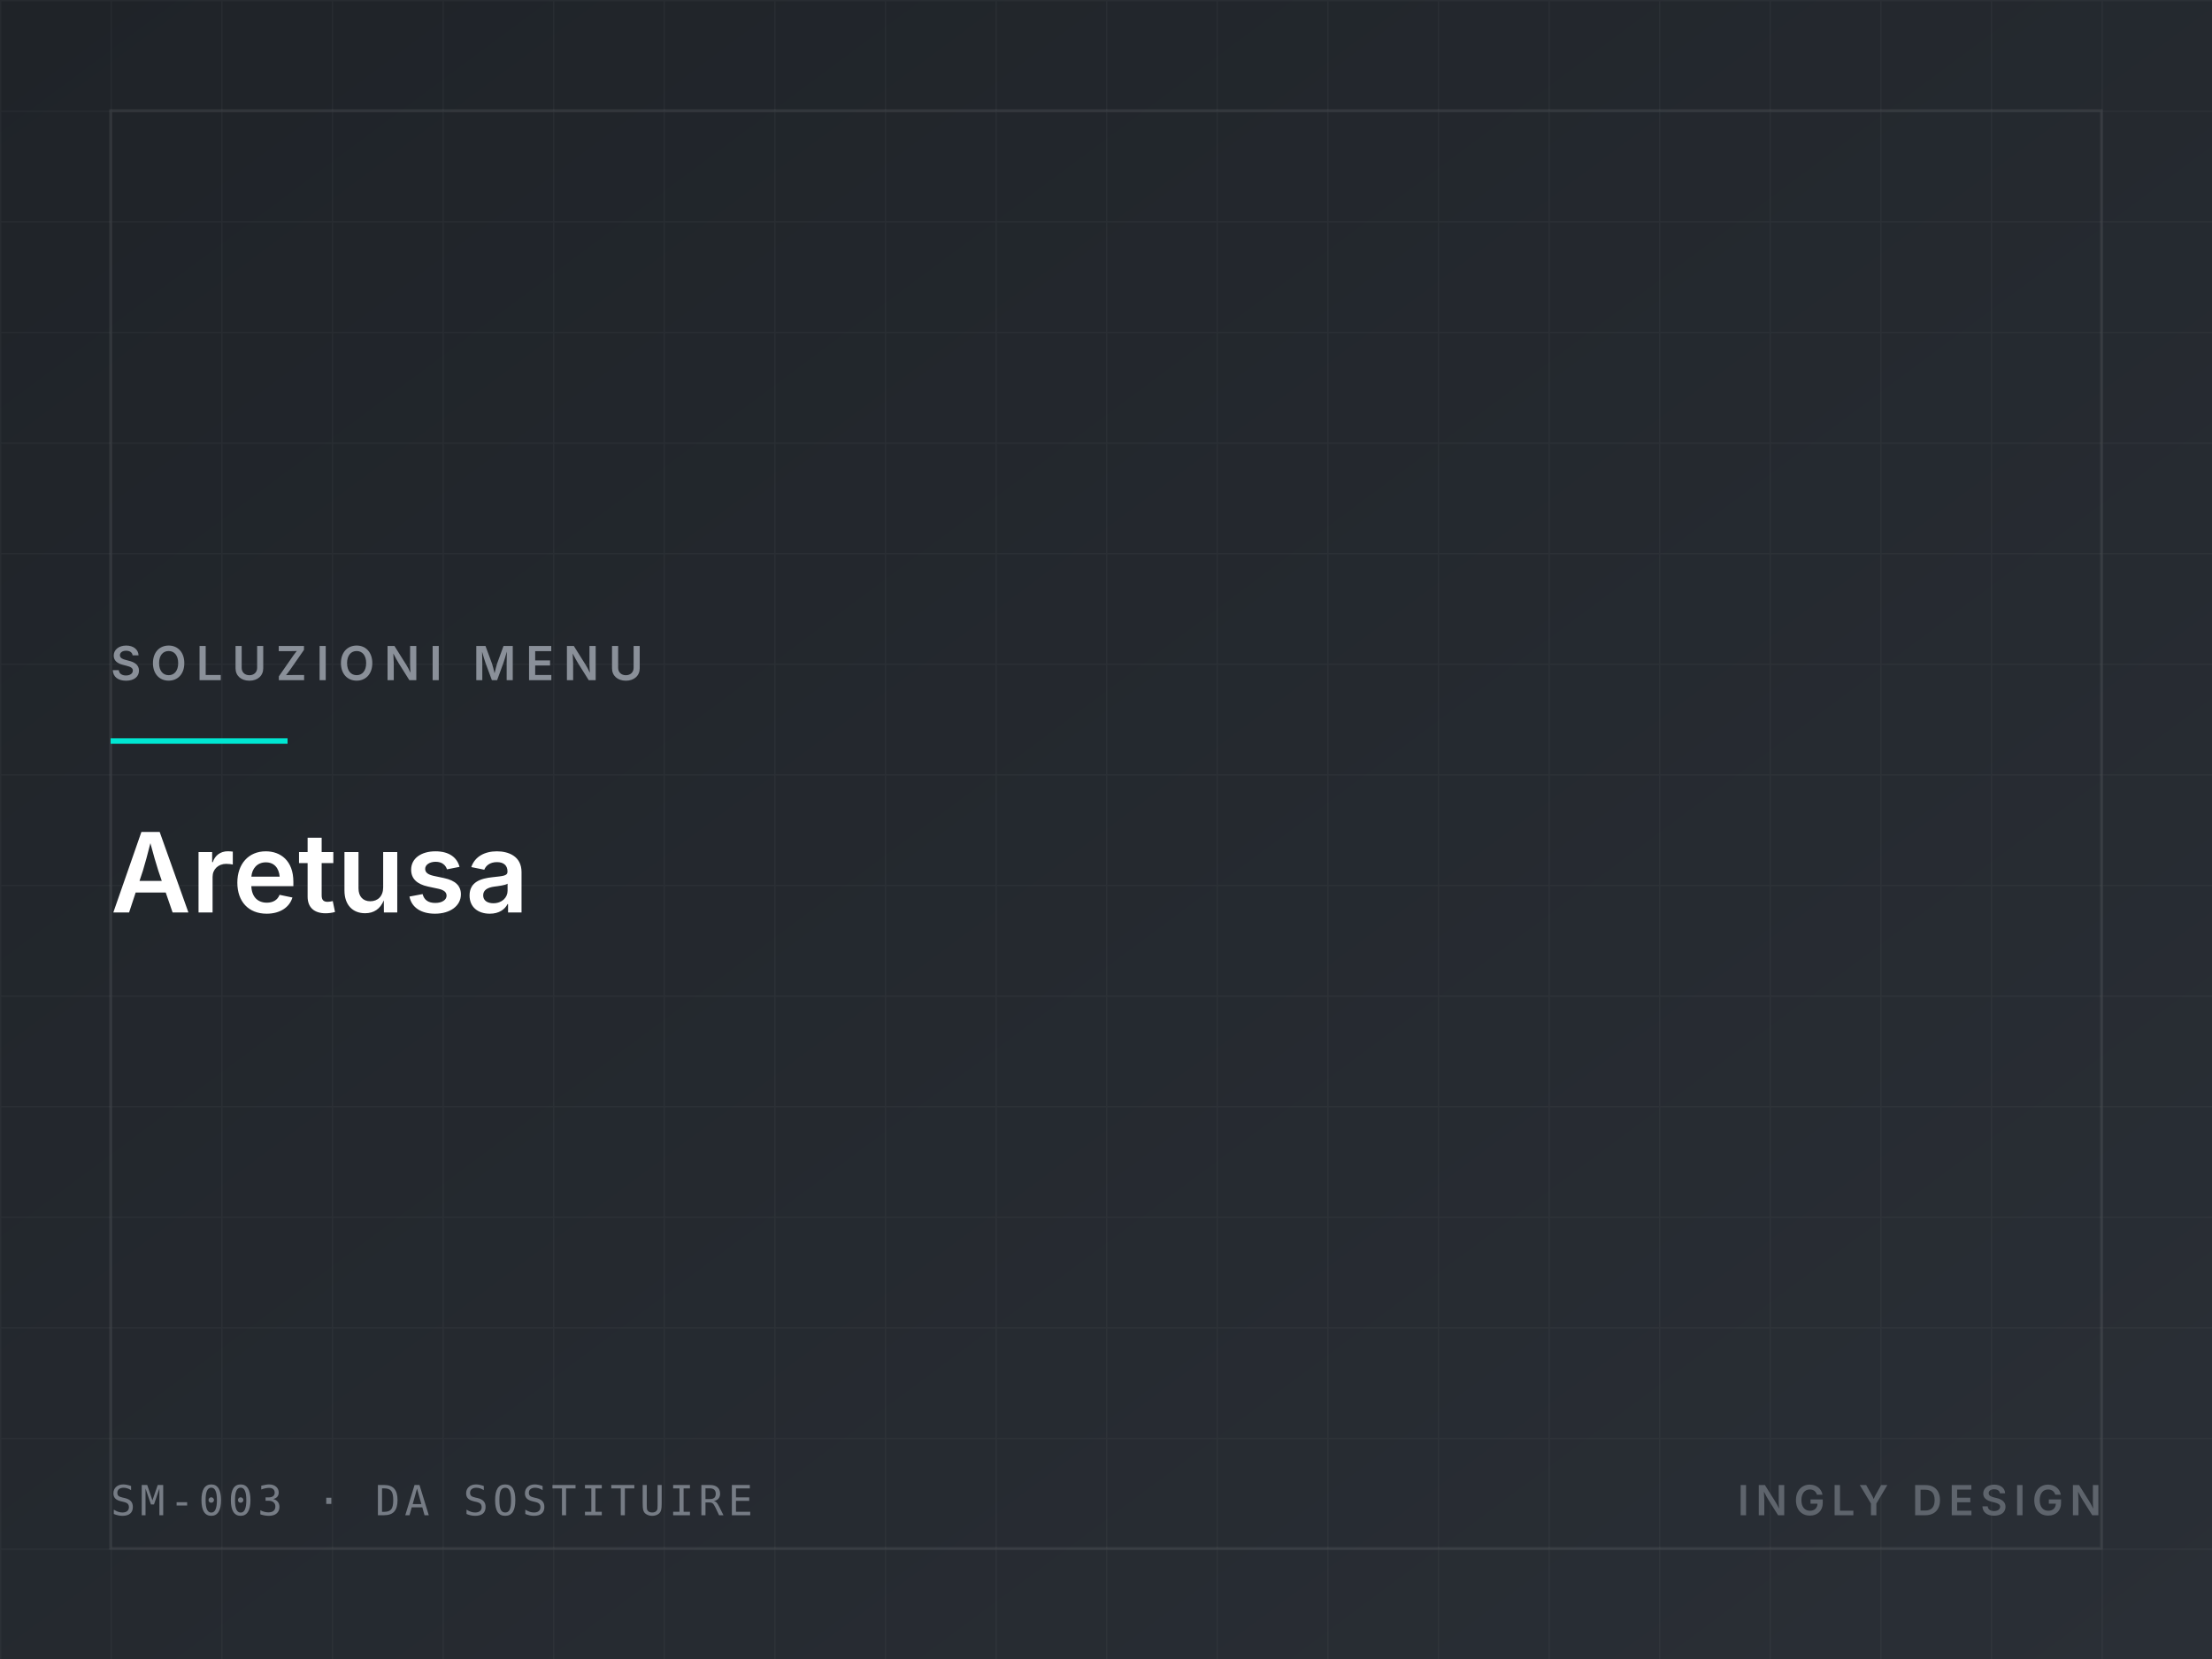
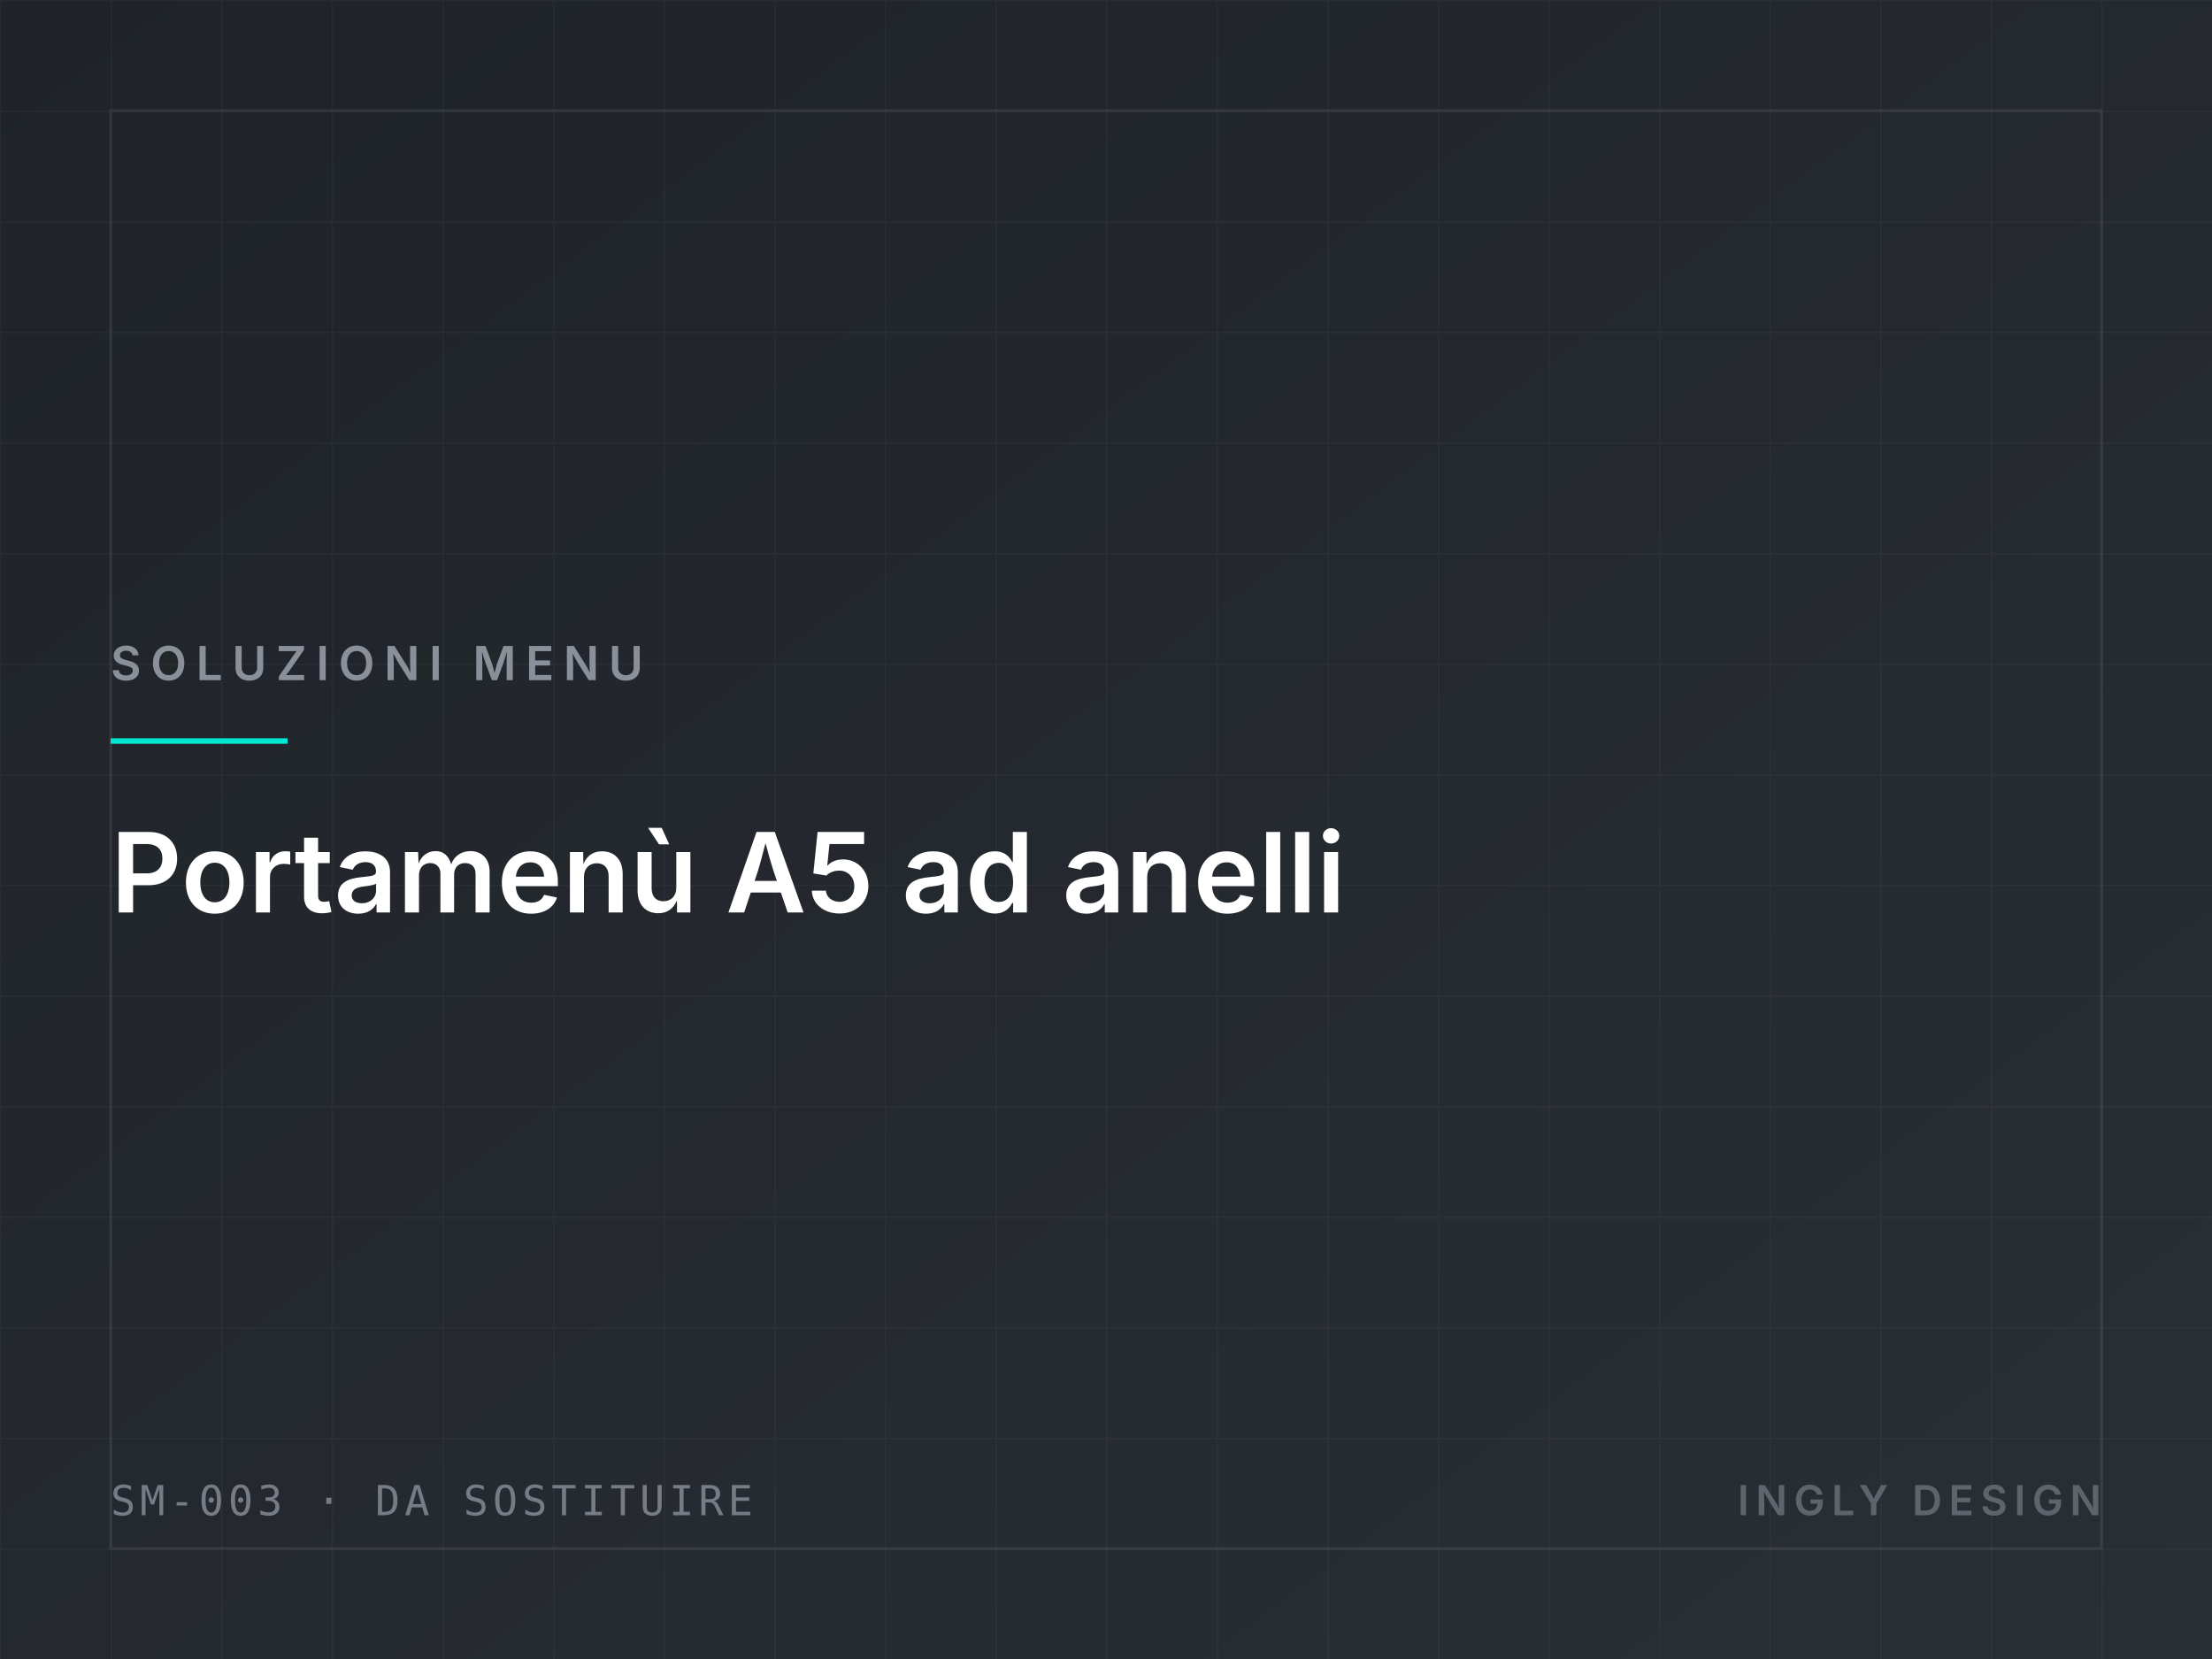
- <svg xmlns="http://www.w3.org/2000/svg" viewBox="0 0 800 600" width="800" height="600" role="img" aria-label="Aretusa">
+ <svg xmlns="http://www.w3.org/2000/svg" viewBox="0 0 800 600" width="800" height="600" role="img" aria-label="Portamenù A5 ad anelli">
  <defs>
    <linearGradient id="g" x1="0" y1="0" x2="1" y2="1">
      <stop offset="0" stop-color="#1F2328" />
      <stop offset="1" stop-color="#2A2F36" />
    </linearGradient>
    <pattern id="grid" width="40" height="40" patternUnits="userSpaceOnUse">
      <path d="M40 0H0V40" fill="none" stroke="#ffffff" stroke-opacity=".035" stroke-width="1" />
    </pattern>
  </defs>
  <rect width="800" height="600" fill="url(#g)" />
  <rect width="800" height="600" fill="url(#grid)" />
  <rect x="40" y="40" width="720" height="520" fill="none" stroke="#ffffff" stroke-opacity=".07" />
  <line x1="40" y1="268" x2="104" y2="268" stroke="#00E6D2" stroke-width="2" />
  <text x="40" y="246" font-family="system-ui,-apple-system,Segoe UI,sans-serif" font-size="17" font-weight="600" letter-spacing="3.4" fill="#8A9099">SOLUZIONI MENU</text>
-   <text x="40" y="330" font-family="system-ui,-apple-system,Segoe UI,sans-serif" font-size="40" font-weight="600" fill="#FFFFFF">Aretusa</text>
+   <text x="40" y="330" font-family="system-ui,-apple-system,Segoe UI,sans-serif" font-size="40" font-weight="600" fill="#FFFFFF">Portamenù A5 ad anelli</text>
  <text x="40" y="548" font-family="ui-monospace,SFMono-Regular,Menlo,monospace" font-size="15" letter-spacing="1.6" fill="#767C85">SM-003 · DA SOSTITUIRE</text>
  <text x="760" y="548" text-anchor="end" font-family="system-ui,-apple-system,Segoe UI,sans-serif" font-size="15" font-weight="600" letter-spacing="2.4" fill="#5E646C">INGLY DESIGN</text>
</svg>
